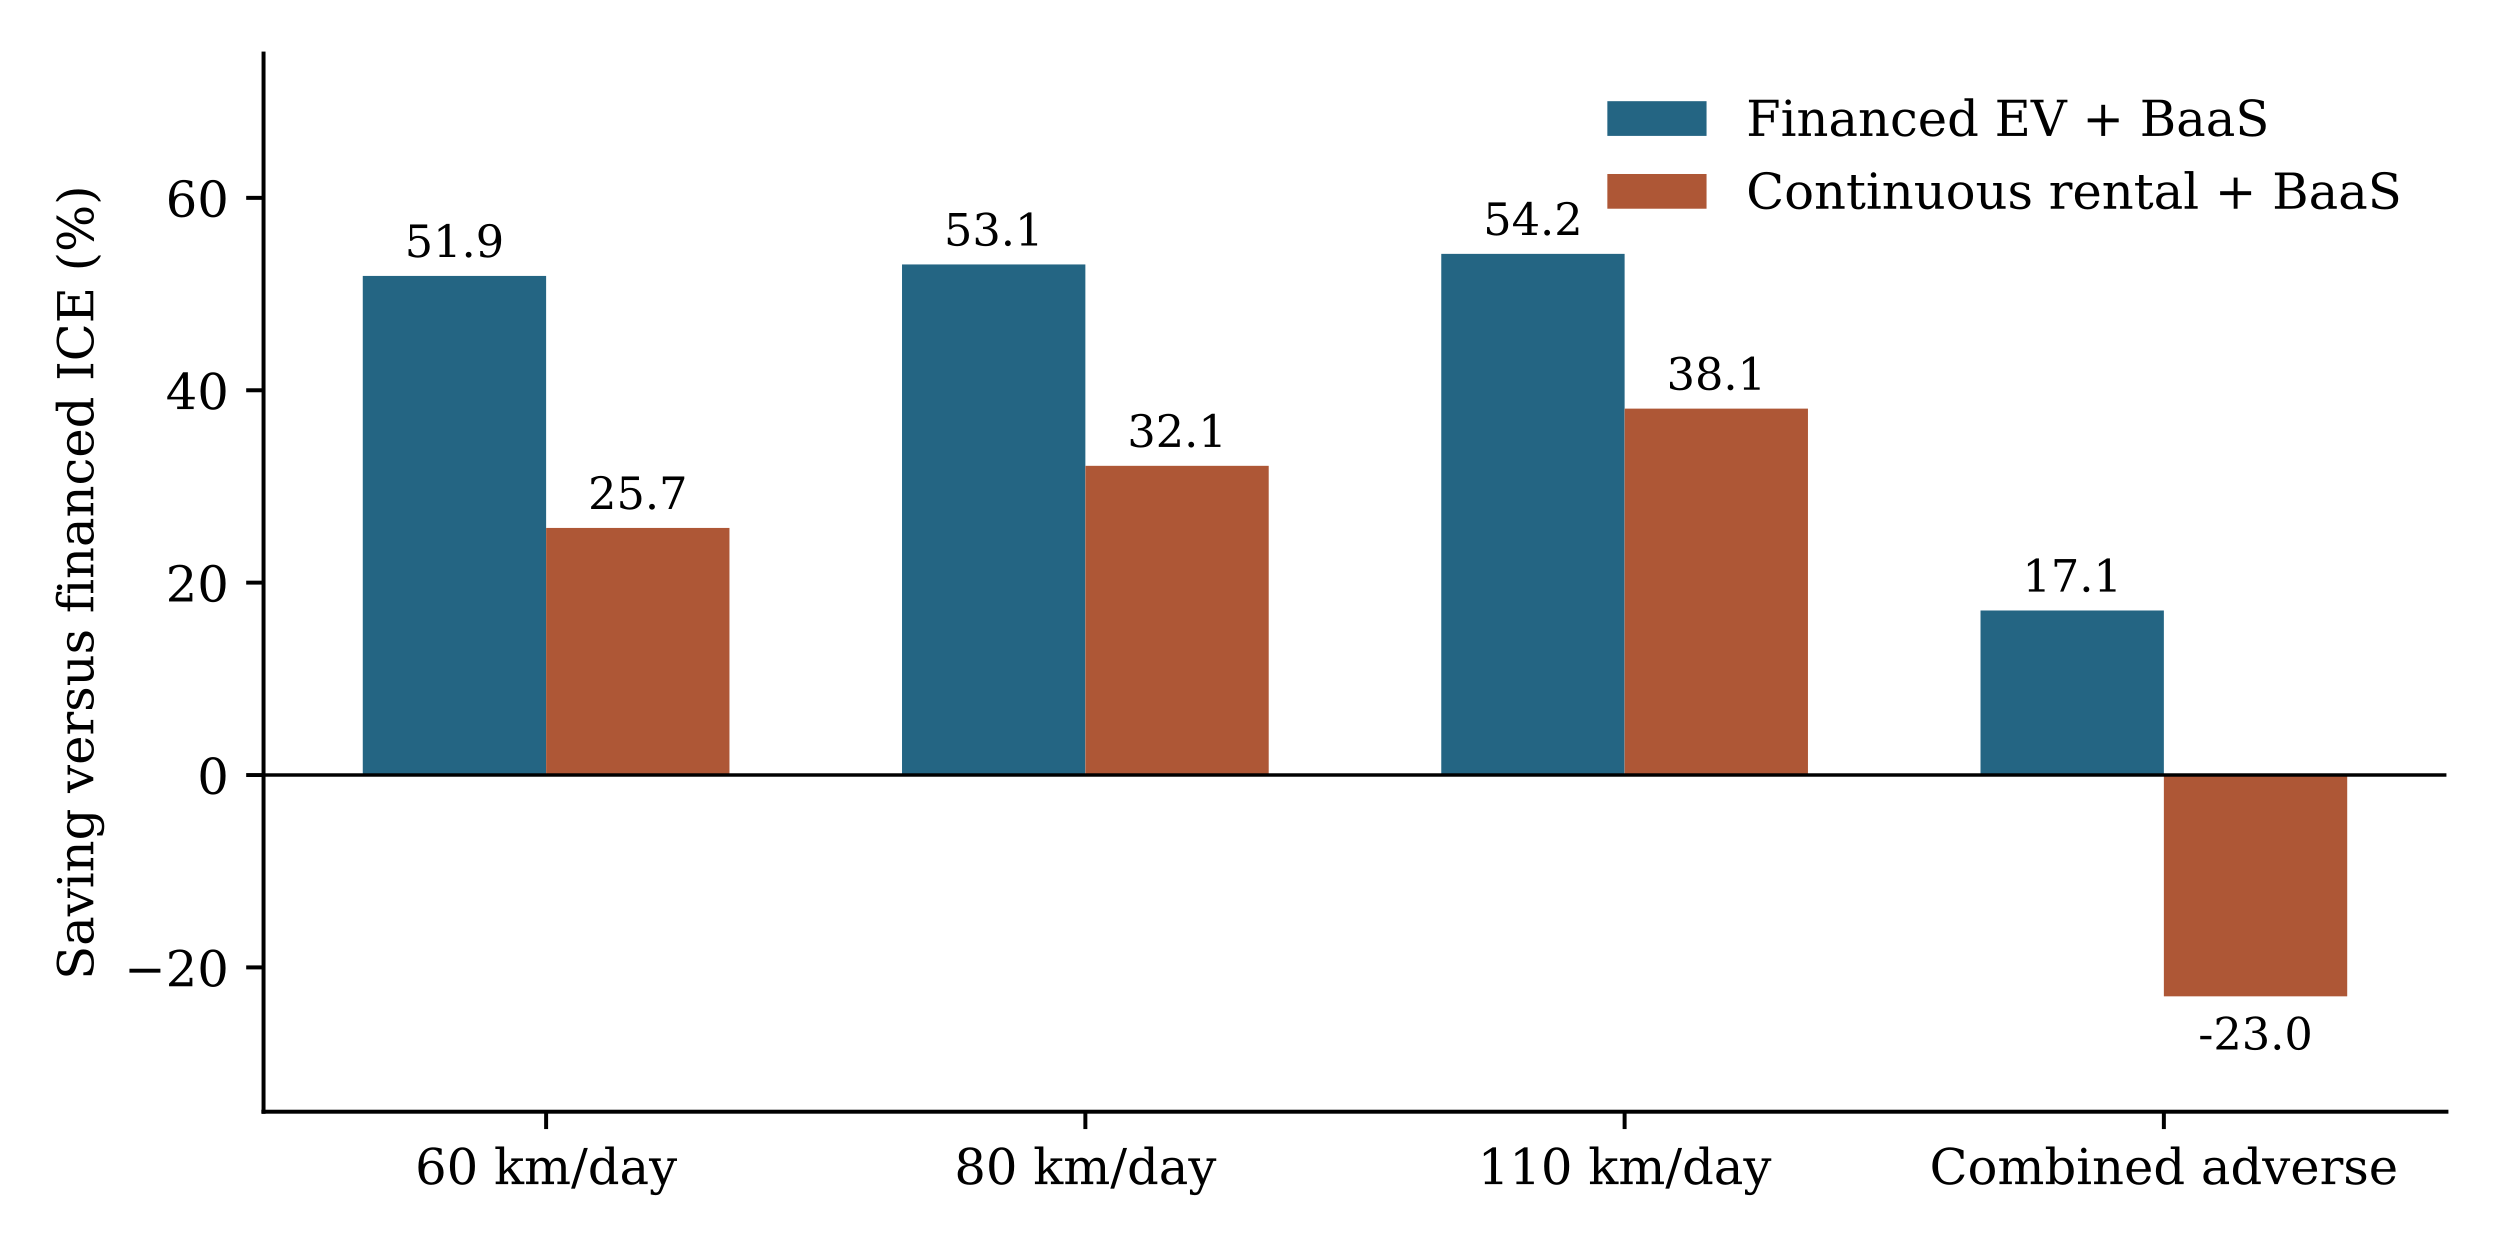
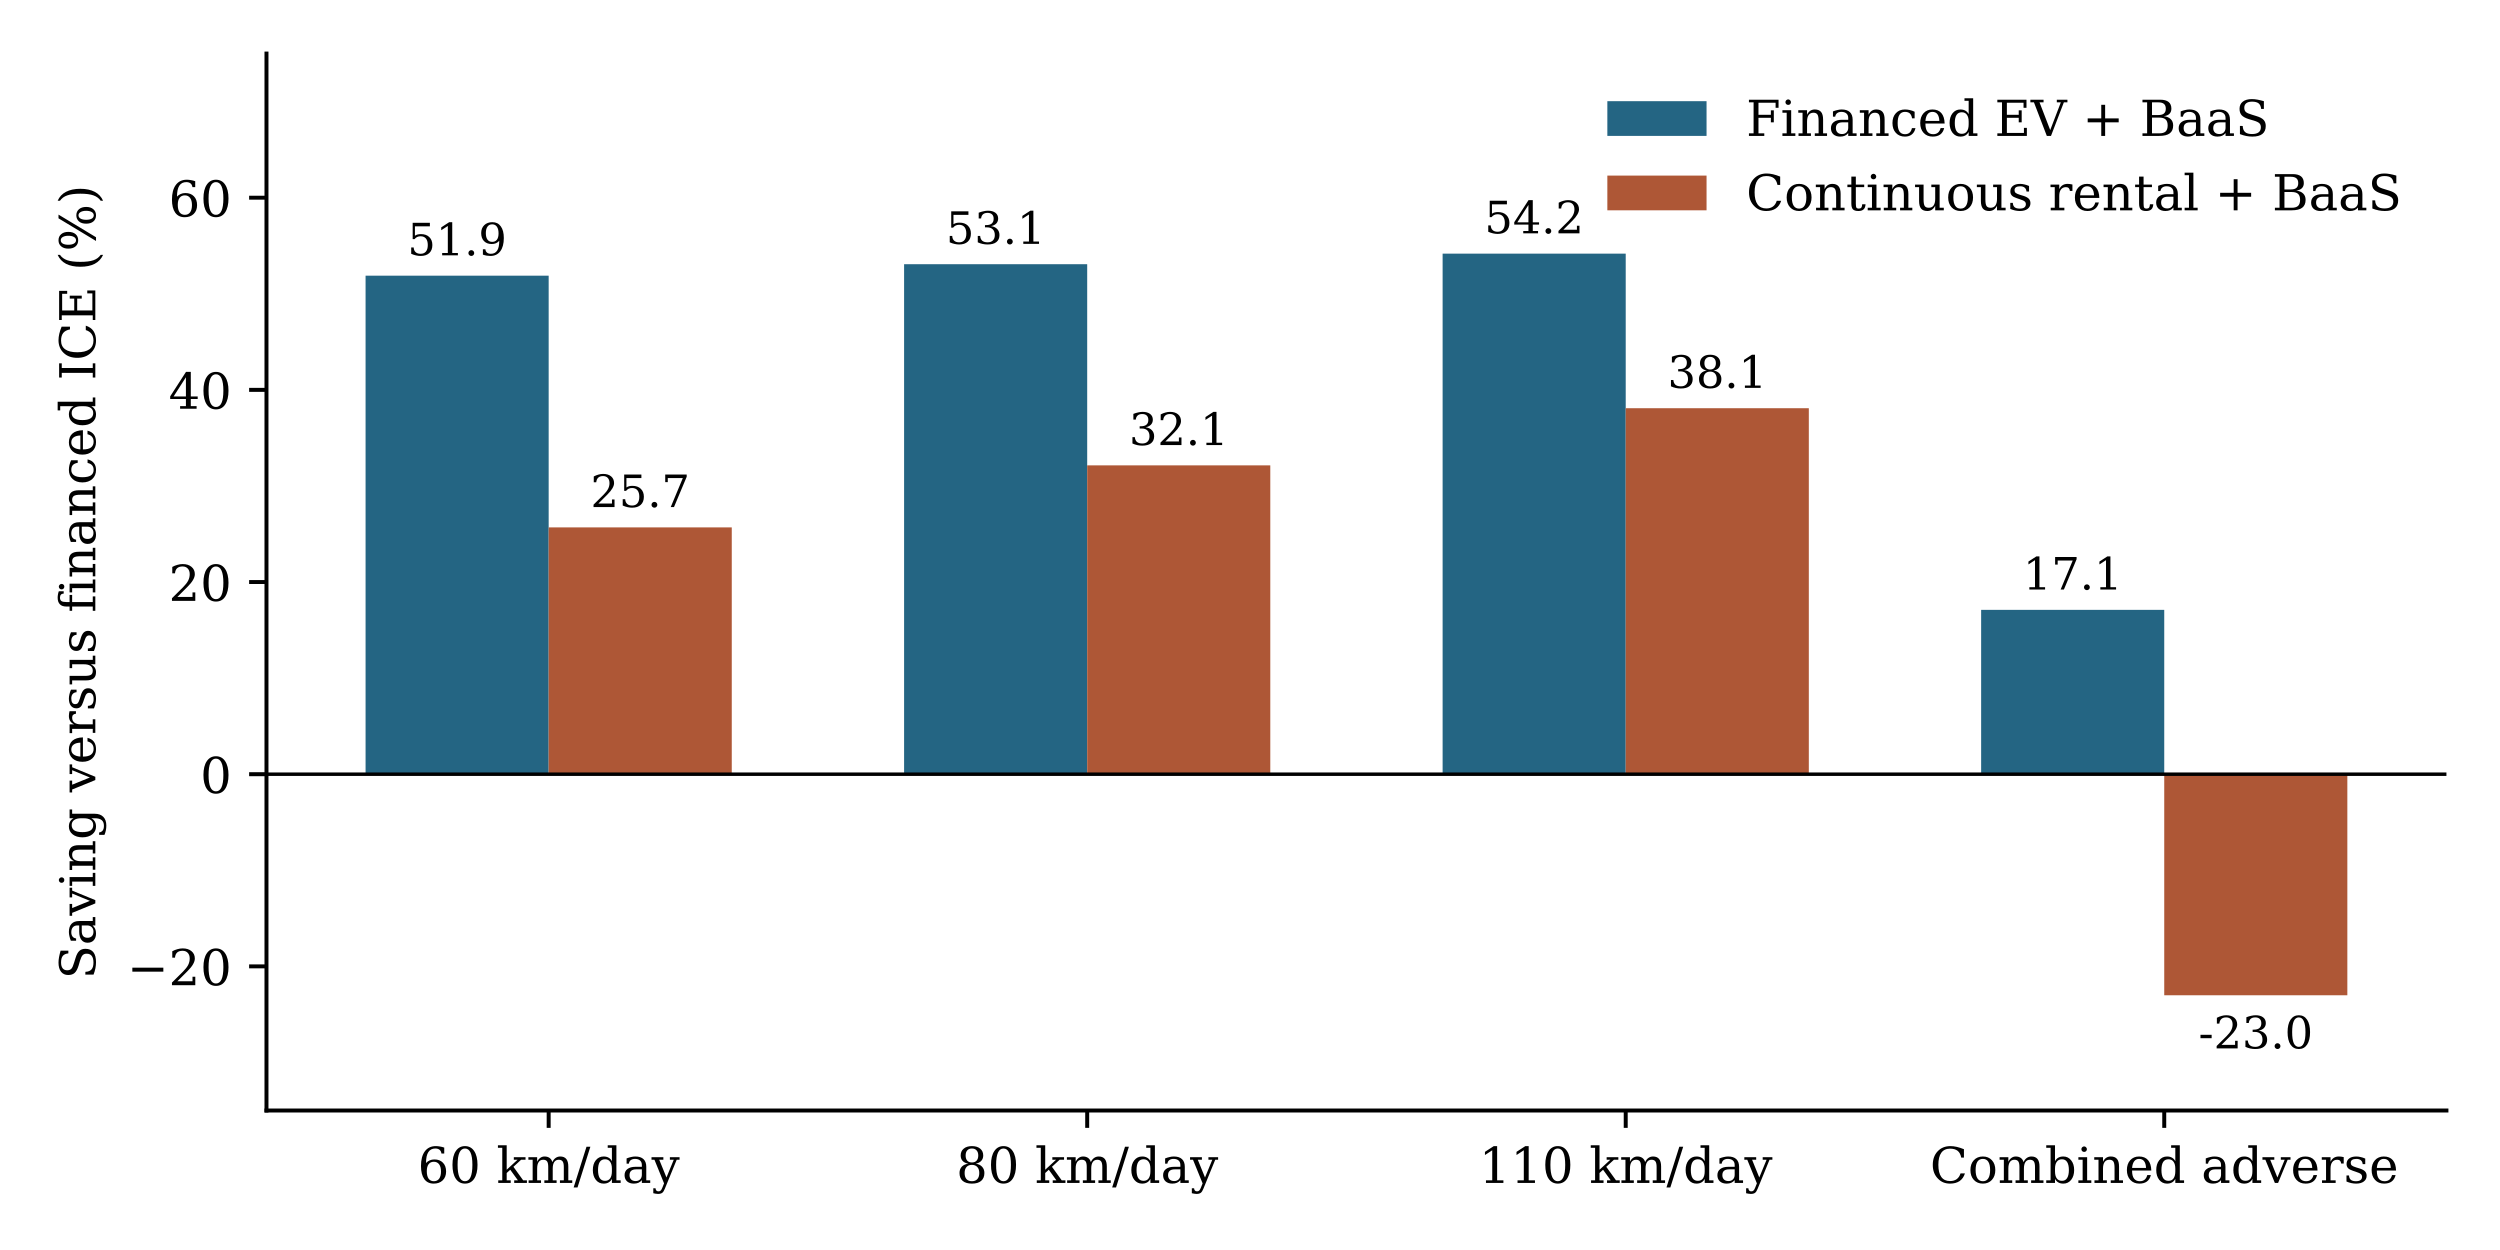
<svg xmlns="http://www.w3.org/2000/svg" xmlns:xlink="http://www.w3.org/1999/xlink" width="504pt" height="252pt" viewBox="0 0 504 252" version="1.1">
  <defs>
    <style type="text/css">*{stroke-linejoin: round; stroke-linecap: butt}</style>
  </defs>
  <g id="figure_1">
    <g id="patch_1">
      <path d="M 0 252  L 504 252  L 504 0  L 0 0  z " style="fill: #ffffff" />
    </g>
    <g id="axes_1">
      <g id="patch_2">
-         <path d="M 53.131 224.12  L 493.2 224.12  L 493.2 10.8  L 53.131 10.8  z " style="fill: #ffffff" />
+         <path d="M 53.722 223.878  L 493.2 223.878  L 493.2 10.8  L 53.722 10.8  z " style="fill: #ffffff" />
      </g>
      <g id="patch_3">
-         <path d="M 73.134 156.245  L 110.097 156.245  L 110.097 55.627  L 73.134 55.627  z " clip-path="url(#p9d02badf98)" style="fill: #246583" />
+         <path d="M 73.699 156.08  L 110.611 156.08  L 110.611 55.576  L 73.699 55.576  z " clip-path="url(#p6abca78b78)" style="fill: #246583" />
      </g>
      <g id="patch_4">
-         <path d="M 181.847 156.245  L 218.809 156.245  L 218.809 53.312  L 181.847 53.312  z " clip-path="url(#p9d02badf98)" style="fill: #246583" />
+         <path d="M 182.265 156.08  L 219.178 156.08  L 219.178 53.264  L 182.265 53.264  z " clip-path="url(#p6abca78b78)" style="fill: #246583" />
      </g>
      <g id="patch_5">
-         <path d="M 290.56 156.245  L 327.522 156.245  L 327.522 51.18  L 290.56 51.18  z " clip-path="url(#p9d02badf98)" style="fill: #246583" />
+         <path d="M 290.832 156.08  L 327.744 156.08  L 327.744 51.134  L 290.832 51.134  z " clip-path="url(#p6abca78b78)" style="fill: #246583" />
      </g>
      <g id="patch_6">
-         <path d="M 399.272 156.245  L 436.235 156.245  L 436.235 123.075  L 399.272 123.075  z " clip-path="url(#p9d02badf98)" style="fill: #246583" />
+         <path d="M 399.398 156.08  L 436.311 156.08  L 436.311 122.948  L 399.398 122.948  z " clip-path="url(#p6abca78b78)" style="fill: #246583" />
      </g>
      <g id="patch_7">
-         <path d="M 110.097 156.245  L 147.059 156.245  L 147.059 106.432  L 110.097 106.432  z " clip-path="url(#p9d02badf98)" style="fill: #ae5736" />
+         <path d="M 110.611 156.08  L 147.524 156.08  L 147.524 106.323  L 110.611 106.323  z " clip-path="url(#p6abca78b78)" style="fill: #ae5736" />
      </g>
      <g id="patch_8">
-         <path d="M 218.809 156.245  L 255.772 156.245  L 255.772 93.911  L 218.809 93.911  z " clip-path="url(#p9d02badf98)" style="fill: #ae5736" />
+         <path d="M 219.178 156.08  L 256.091 156.08  L 256.091 93.817  L 219.178 93.817  z " clip-path="url(#p6abca78b78)" style="fill: #ae5736" />
      </g>
      <g id="patch_9">
-         <path d="M 327.522 156.245  L 364.484 156.245  L 364.484 82.378  L 327.522 82.378  z " clip-path="url(#p9d02badf98)" style="fill: #ae5736" />
+         <path d="M 327.744 156.08  L 364.657 156.08  L 364.657 82.297  L 327.744 82.297  z " clip-path="url(#p6abca78b78)" style="fill: #ae5736" />
      </g>
      <g id="patch_10">
-         <path d="M 436.235 156.245  L 473.197 156.245  L 473.197 200.861  L 436.235 200.861  z " clip-path="url(#p9d02badf98)" style="fill: #ae5736" />
+         <path d="M 436.311 156.08  L 473.224 156.08  L 473.224 200.646  L 436.311 200.646  z " clip-path="url(#p6abca78b78)" style="fill: #ae5736" />
      </g>
      <g id="matplotlib.axis_1">
        <g id="xtick_1">
          <g id="line2d_1">
            <defs>
-               <path id="m78c385ba99" d="M 0 0  L 0 3.5  " style="stroke: #000000; stroke-width: 0.8" />
+               <path id="mcf5ee3a9cb" d="M 0 0  L 0 3.5  " style="stroke: #000000; stroke-width: 0.8" />
            </defs>
            <g>
-               <use xlink:href="#m78c385ba99" x="110.097" y="224.12" style="stroke: #000000; stroke-width: 0.8" />
+               <use xlink:href="#mcf5ee3a9cb" x="110.611" y="223.878" style="stroke: #000000; stroke-width: 0.8" />
            </g>
          </g>
          <g id="text_1">
-             <text style="font-size: 10px; font-family: 'DejaVu Serif'; text-anchor: middle" x="110.097" y="238.718" transform="rotate(-0 110.0967 238.7184)">60 km/day</text>
+             <text style="font-size: 10px; font-family: 'DejaVu Serif'; text-anchor: middle" x="110.611" y="238.476" transform="rotate(-0 110.6112 238.4761)">60 km/day</text>
          </g>
        </g>
        <g id="xtick_2">
          <g id="line2d_2">
            <g>
-               <use xlink:href="#m78c385ba99" x="218.809" y="224.12" style="stroke: #000000; stroke-width: 0.8" />
+               <use xlink:href="#mcf5ee3a9cb" x="219.178" y="223.878" style="stroke: #000000; stroke-width: 0.8" />
            </g>
          </g>
          <g id="text_2">
-             <text style="font-size: 10px; font-family: 'DejaVu Serif'; text-anchor: middle" x="218.809" y="238.718" transform="rotate(-0 218.8093 238.7184)">80 km/day</text>
+             <text style="font-size: 10px; font-family: 'DejaVu Serif'; text-anchor: middle" x="219.178" y="238.476" transform="rotate(-0 219.1779 238.4761)">80 km/day</text>
          </g>
        </g>
        <g id="xtick_3">
          <g id="line2d_3">
            <g>
-               <use xlink:href="#m78c385ba99" x="327.522" y="224.12" style="stroke: #000000; stroke-width: 0.8" />
+               <use xlink:href="#mcf5ee3a9cb" x="327.744" y="223.878" style="stroke: #000000; stroke-width: 0.8" />
            </g>
          </g>
          <g id="text_3">
-             <text style="font-size: 10px; font-family: 'DejaVu Serif'; text-anchor: middle" x="327.522" y="238.718" transform="rotate(-0 327.5219 238.7184)">110 km/day</text>
+             <text style="font-size: 10px; font-family: 'DejaVu Serif'; text-anchor: middle" x="327.744" y="238.476" transform="rotate(-0 327.7445 238.4761)">110 km/day</text>
          </g>
        </g>
        <g id="xtick_4">
          <g id="line2d_4">
            <g>
-               <use xlink:href="#m78c385ba99" x="436.235" y="224.12" style="stroke: #000000; stroke-width: 0.8" />
+               <use xlink:href="#mcf5ee3a9cb" x="436.311" y="223.878" style="stroke: #000000; stroke-width: 0.8" />
            </g>
          </g>
          <g id="text_4">
-             <text style="font-size: 10px; font-family: 'DejaVu Serif'; text-anchor: middle" x="436.235" y="238.718" transform="rotate(-0 436.2346 238.7184)">Combined adverse</text>
+             <text style="font-size: 10px; font-family: 'DejaVu Serif'; text-anchor: middle" x="436.311" y="238.476" transform="rotate(-0 436.3111 238.4761)">Combined adverse</text>
          </g>
        </g>
      </g>
      <g id="matplotlib.axis_2">
        <g id="ytick_1">
          <g id="line2d_5">
            <defs>
-               <path id="me146a388b6" d="M 0 0  L -3.5 0  " style="stroke: #000000; stroke-width: 0.8" />
+               <path id="m0aaee2f630" d="M 0 0  L -3.5 0  " style="stroke: #000000; stroke-width: 0.8" />
            </defs>
            <g>
-               <use xlink:href="#me146a388b6" x="53.131" y="195.031" style="stroke: #000000; stroke-width: 0.8" />
+               <use xlink:href="#m0aaee2f630" x="53.722" y="194.822" style="stroke: #000000; stroke-width: 0.8" />
            </g>
          </g>
          <g id="text_5">
-             <text style="font-size: 10px; font-family: 'DejaVu Serif'; text-anchor: end" x="46.131" y="198.83" transform="rotate(-0 46.13125 198.8301)">−20</text>
+             <text style="font-size: 10px; font-family: 'DejaVu Serif'; text-anchor: end" x="46.722" y="198.62" transform="rotate(-0 46.72234 198.6204)">−20</text>
          </g>
        </g>
        <g id="ytick_2">
          <g id="line2d_6">
            <g>
-               <use xlink:href="#me146a388b6" x="53.131" y="156.245" style="stroke: #000000; stroke-width: 0.8" />
+               <use xlink:href="#m0aaee2f630" x="53.722" y="156.08" style="stroke: #000000; stroke-width: 0.8" />
            </g>
          </g>
          <g id="text_6">
-             <text style="font-size: 10px; font-family: 'DejaVu Serif'; text-anchor: end" x="46.131" y="160.045" transform="rotate(-0 46.13125 160.0447)">0</text>
+             <text style="font-size: 10px; font-family: 'DejaVu Serif'; text-anchor: end" x="46.722" y="159.879" transform="rotate(-0 46.72234 159.879)">0</text>
          </g>
        </g>
        <g id="ytick_3">
          <g id="line2d_7">
            <g>
-               <use xlink:href="#me146a388b6" x="53.131" y="117.46" style="stroke: #000000; stroke-width: 0.8" />
+               <use xlink:href="#m0aaee2f630" x="53.722" y="117.339" style="stroke: #000000; stroke-width: 0.8" />
            </g>
          </g>
          <g id="text_7">
-             <text style="font-size: 10px; font-family: 'DejaVu Serif'; text-anchor: end" x="46.131" y="121.259" transform="rotate(-0 46.13125 121.2592)">20</text>
+             <text style="font-size: 10px; font-family: 'DejaVu Serif'; text-anchor: end" x="46.722" y="121.138" transform="rotate(-0 46.72234 121.1377)">20</text>
          </g>
        </g>
        <g id="ytick_4">
          <g id="line2d_8">
            <g>
-               <use xlink:href="#me146a388b6" x="53.131" y="78.675" style="stroke: #000000; stroke-width: 0.8" />
+               <use xlink:href="#m0aaee2f630" x="53.722" y="78.597" style="stroke: #000000; stroke-width: 0.8" />
            </g>
          </g>
          <g id="text_8">
-             <text style="font-size: 10px; font-family: 'DejaVu Serif'; text-anchor: end" x="46.131" y="82.474" transform="rotate(-0 46.13125 82.47376)">40</text>
+             <text style="font-size: 10px; font-family: 'DejaVu Serif'; text-anchor: end" x="46.722" y="82.396" transform="rotate(-0 46.72234 82.39626)">40</text>
          </g>
        </g>
        <g id="ytick_5">
          <g id="line2d_9">
            <g>
-               <use xlink:href="#me146a388b6" x="53.131" y="39.889" style="stroke: #000000; stroke-width: 0.8" />
+               <use xlink:href="#m0aaee2f630" x="53.722" y="39.856" style="stroke: #000000; stroke-width: 0.8" />
            </g>
          </g>
          <g id="text_9">
-             <text style="font-size: 10px; font-family: 'DejaVu Serif'; text-anchor: end" x="46.131" y="43.688" transform="rotate(-0 46.13125 43.68831)">60</text>
+             <text style="font-size: 10px; font-family: 'DejaVu Serif'; text-anchor: end" x="46.722" y="43.655" transform="rotate(-0 46.72234 43.65487)">60</text>
          </g>
        </g>
        <g id="text_10">
-           <text style="font-size: 10px; font-family: 'DejaVu Serif'; text-anchor: middle" x="18.805" y="117.46" transform="rotate(-90 18.80469 117.46)">Saving versus financed ICE (%)</text>
+           <text style="font-size: 10px; font-family: 'DejaVu Serif'; text-anchor: middle" x="19.215" y="117.339" transform="rotate(-90 19.21531 117.3388)">Saving versus financed ICE (%)</text>
        </g>
      </g>
      <g id="line2d_10">
-         <path d="M 53.131 156.245  L 493.2 156.245  " clip-path="url(#p9d02badf98)" style="fill: none; stroke: #000000; stroke-width: 0.7; stroke-linecap: square" />
+         <path d="M 53.722 156.08  L 493.2 156.08  " clip-path="url(#p6abca78b78)" style="fill: none; stroke: #000000; stroke-width: 0.7; stroke-linecap: square" />
      </g>
      <g id="patch_11">
-         <path d="M 53.131 224.12  L 53.131 10.8  " style="fill: none; stroke: #000000; stroke-width: 0.8; stroke-linejoin: miter; stroke-linecap: square" />
+         <path d="M 53.722 223.878  L 53.722 10.8  " style="fill: none; stroke: #000000; stroke-width: 0.8; stroke-linejoin: miter; stroke-linecap: square" />
      </g>
      <g id="patch_12">
-         <path d="M 53.131 224.12  L 493.2 224.12  " style="fill: none; stroke: #000000; stroke-width: 0.8; stroke-linejoin: miter; stroke-linecap: square" />
+         <path d="M 53.722 223.878  L 493.2 223.878  " style="fill: none; stroke: #000000; stroke-width: 0.8; stroke-linejoin: miter; stroke-linecap: square" />
      </g>
      <g id="text_11">
-         <text style="font-size: 9px; font-family: 'DejaVu Serif'; text-anchor: middle" x="91.616" y="51.816" transform="rotate(-0 91.61552 51.81575)">51.9</text>
+         <text style="font-size: 9px; font-family: 'DejaVu Serif'; text-anchor: middle" x="92.155" y="51.477" transform="rotate(-0 92.15493 51.47664)">51.9</text>
      </g>
      <g id="text_12">
-         <text style="font-size: 9px; font-family: 'DejaVu Serif'; text-anchor: middle" x="200.328" y="49.501" transform="rotate(-0 200.3282 49.50086)">53.1</text>
+         <text style="font-size: 9px; font-family: 'DejaVu Serif'; text-anchor: middle" x="200.722" y="49.164" transform="rotate(-0 200.7215 49.16437)">53.1</text>
      </g>
      <g id="text_13">
-         <text style="font-size: 9px; font-family: 'DejaVu Serif'; text-anchor: middle" x="309.041" y="47.369" transform="rotate(-0 309.0408 47.36853)">54.2</text>
+         <text style="font-size: 9px; font-family: 'DejaVu Serif'; text-anchor: middle" x="309.288" y="47.034" transform="rotate(-0 309.2882 47.03447)">54.2</text>
      </g>
      <g id="text_14">
-         <text style="font-size: 9px; font-family: 'DejaVu Serif'; text-anchor: middle" x="417.753" y="119.264" transform="rotate(-0 417.7534 119.2644)">17.1</text>
+         <text style="font-size: 9px; font-family: 'DejaVu Serif'; text-anchor: middle" x="417.855" y="118.849" transform="rotate(-0 417.8548 118.8487)">17.1</text>
      </g>
      <g id="text_15">
-         <text style="font-size: 9px; font-family: 'DejaVu Serif'; text-anchor: middle" x="128.578" y="102.621" transform="rotate(-0 128.5778 102.6207)">25.7</text>
+         <text style="font-size: 9px; font-family: 'DejaVu Serif'; text-anchor: middle" x="129.068" y="102.224" transform="rotate(-0 129.0676 102.2238)">25.7</text>
      </g>
      <g id="text_16">
-         <text style="font-size: 9px; font-family: 'DejaVu Serif'; text-anchor: middle" x="237.29" y="90.1" transform="rotate(-0 237.2905 90.10027)">32.1</text>
+         <text style="font-size: 9px; font-family: 'DejaVu Serif'; text-anchor: middle" x="237.634" y="89.718" transform="rotate(-0 237.6342 89.71766)">32.1</text>
      </g>
      <g id="text_17">
-         <text style="font-size: 9px; font-family: 'DejaVu Serif'; text-anchor: middle" x="346.003" y="78.567" transform="rotate(-0 346.0031 78.5673)">38.1</text>
+         <text style="font-size: 9px; font-family: 'DejaVu Serif'; text-anchor: middle" x="346.201" y="78.198" transform="rotate(-0 346.2008 78.19779)">38.1</text>
      </g>
      <g id="text_18">
-         <text style="font-size: 9px; font-family: 'DejaVu Serif'; text-anchor: middle" x="454.716" y="211.579" transform="rotate(-0 454.7157 211.5786)">-23.0</text>
+         <text style="font-size: 9px; font-family: 'DejaVu Serif'; text-anchor: middle" x="454.767" y="211.358" transform="rotate(-0 454.7674 211.3576)">-23.0</text>
      </g>
      <g id="legend_1">
        <g id="patch_13">
          <path d="M 324.041 27.398  L 344.041 27.398  L 344.041 20.398  L 324.041 20.398  z " style="fill: #246583" />
        </g>
        <g id="text_19">
          <text style="font-size: 10px; font-family: 'DejaVu Serif'; text-anchor: start" x="352.041" y="27.398" transform="rotate(-0 352.0406 27.39844)">Financed EV + BaaS</text>
        </g>
        <g id="patch_14">
-           <path d="M 324.041 42.077  L 344.041 42.077  L 344.041 35.077  L 324.041 35.077  z " style="fill: #ae5736" />
+           <path d="M 324.041 42.399  L 344.041 42.399  L 344.041 35.399  L 324.041 35.399  z " style="fill: #ae5736" />
        </g>
        <g id="text_20">
-           <text style="font-size: 10px; font-family: 'DejaVu Serif'; text-anchor: start" x="352.041" y="42.077" transform="rotate(-0 352.0406 42.07656)">Continuous rental + BaaS</text>
+           <text style="font-size: 10px; font-family: 'DejaVu Serif'; text-anchor: start" x="352.041" y="42.399" transform="rotate(-0 352.0406 42.39922)">Continuous rental + BaaS</text>
        </g>
      </g>
    </g>
  </g>
  <defs>
-     <clipPath id="p9d02badf98">
-       <rect x="53.131" y="10.8" width="440.069" height="213.32" />
+     <clipPath id="p6abca78b78">
+       <rect x="53.722" y="10.8" width="439.478" height="213.078" />
    </clipPath>
  </defs>
</svg>
